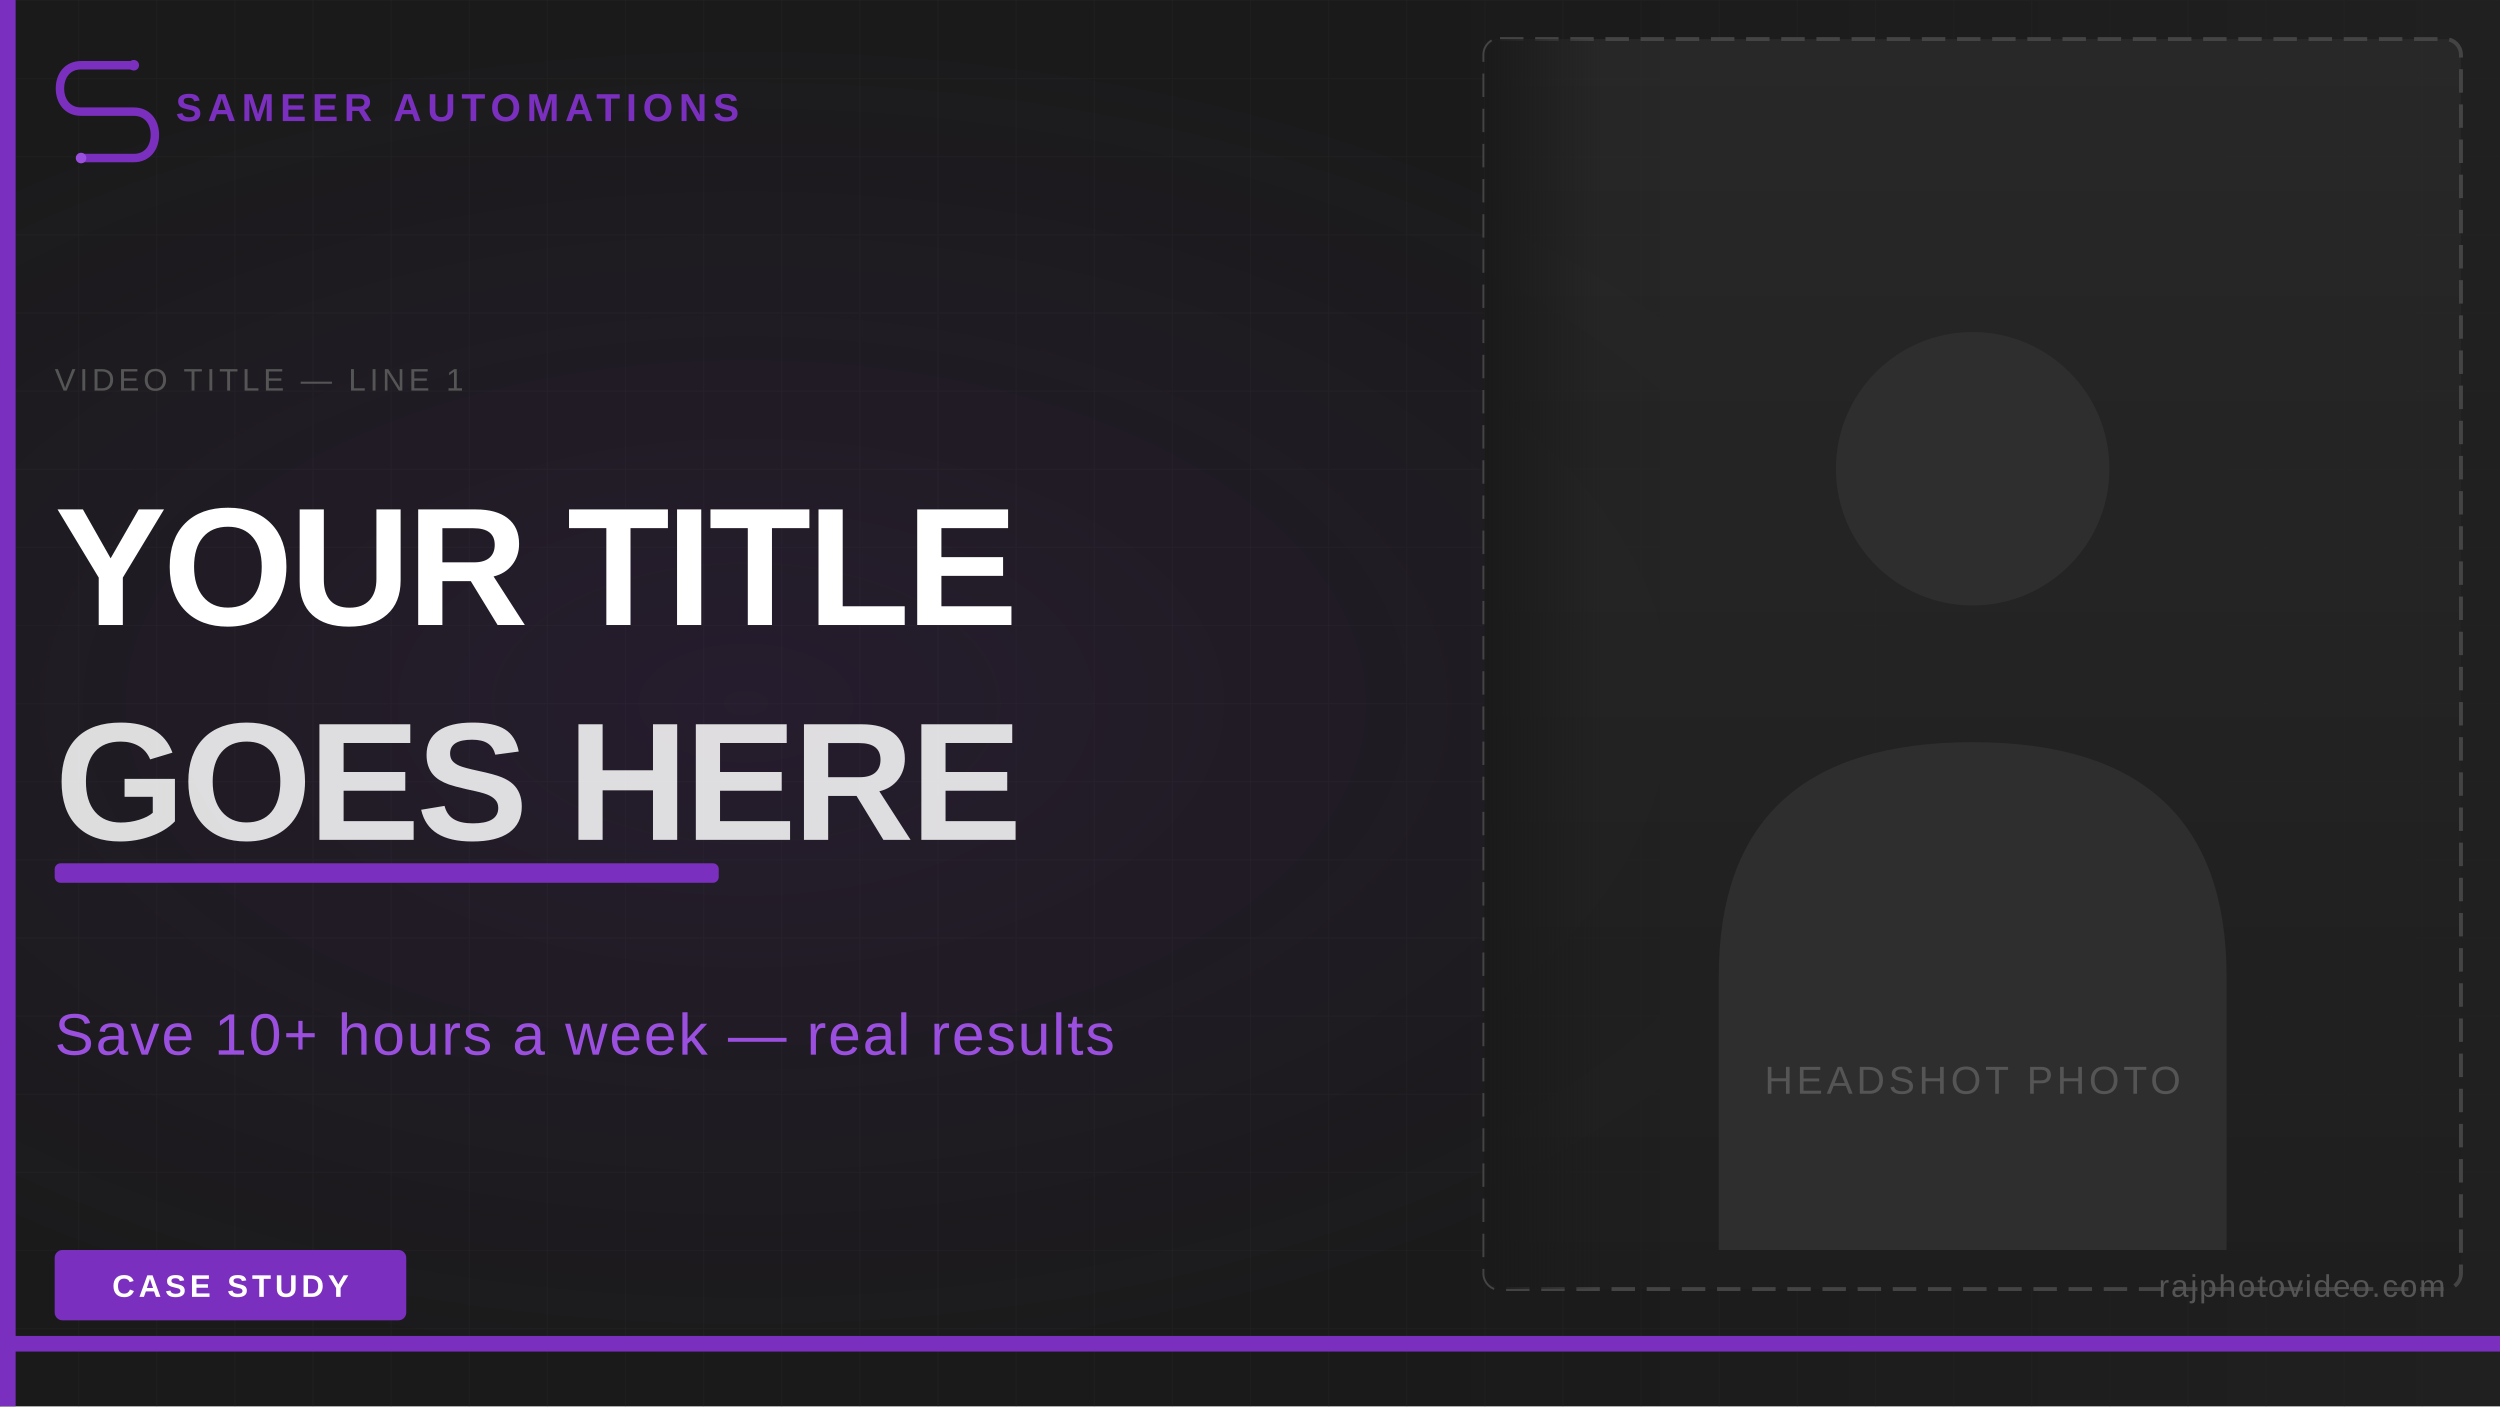
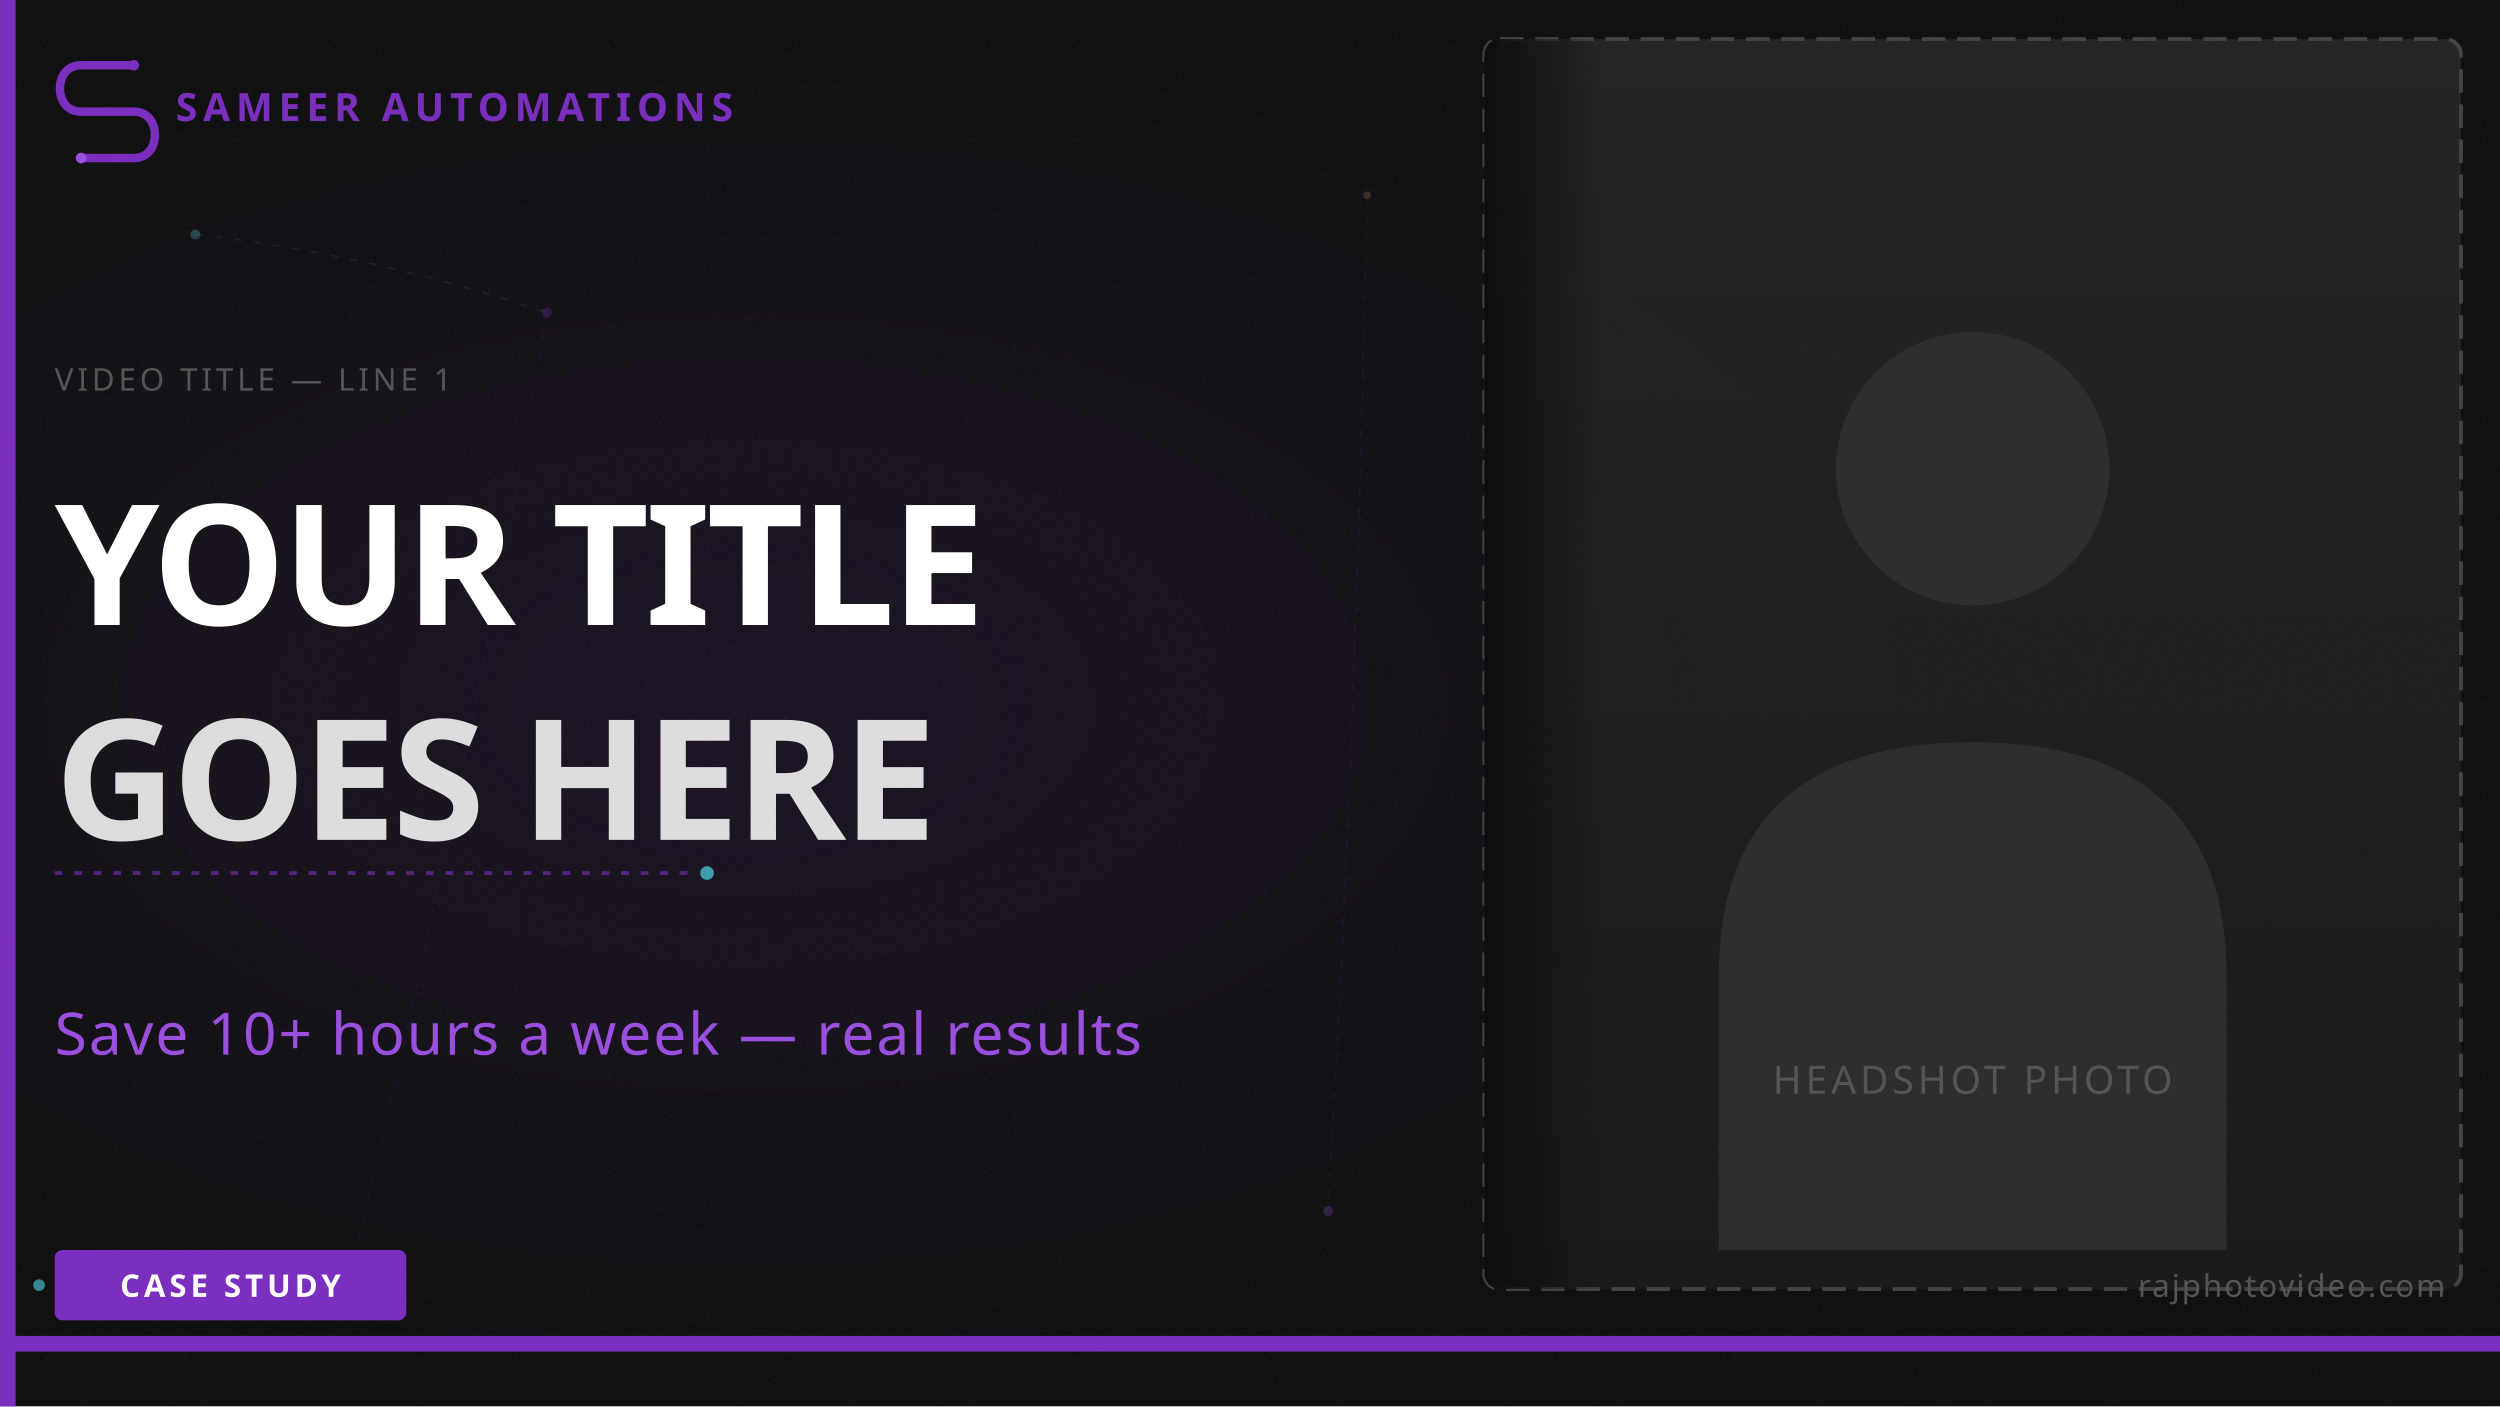
<svg xmlns="http://www.w3.org/2000/svg" viewBox="0 0 1280 720" width="1280" height="720" role="img" aria-label="Sameer Automations Thumbnail Template">
  <defs>
-     <linearGradient id="bgGrad" x1="0%" y1="0%" x2="100%" y2="0%">
-       <stop offset="0%" stop-color="#1A1A1A" />
-       <stop offset="55%" stop-color="#1A1A1A" />
-       <stop offset="100%" stop-color="#202020" />
-     </linearGradient>
+     <filter id="grain">
+       <feTurbulence type="fractalNoise" baseFrequency="0.65" numOctaves="4" stitchTiles="stitch" />
+       <feColorMatrix type="saturate" values="0" />
+     </filter>
+     <pattern id="gridDots" width="48" height="48" patternUnits="userSpaceOnUse">
+       <circle cx="24" cy="24" r="0.6" fill="#A8A29E" opacity="0.05" />
+     </pattern>
    <radialGradient id="textGlow" cx="30%" cy="50%" r="50%">
      <stop offset="0%" stop-color="#7B2FBE" stop-opacity="0.12" />
      <stop offset="100%" stop-color="#7B2FBE" stop-opacity="0" />
    </radialGradient>
    <linearGradient id="headshotGrad" x1="0%" y1="0%" x2="0%" y2="100%">
      <stop offset="0%" stop-color="#2A2A2A" />
      <stop offset="100%" stop-color="#1E1E1E" />
    </linearGradient>
    <linearGradient id="headshotFade" x1="0%" y1="0%" x2="100%" y2="0%">
-       <stop offset="0%" stop-color="#1A1A1A" stop-opacity="1" />
-       <stop offset="30%" stop-color="#1A1A1A" stop-opacity="0" />
-       <stop offset="100%" stop-color="#1A1A1A" stop-opacity="0" />
+       <stop offset="0%" stop-color="#0E0E0E" stop-opacity="1" />
+       <stop offset="30%" stop-color="#0E0E0E" stop-opacity="0" />
+       <stop offset="100%" stop-color="#0E0E0E" stop-opacity="0" />
    </linearGradient>
-     <pattern id="grid" width="40" height="40" patternUnits="userSpaceOnUse">
-       <path d="M 40 0 L 0 0 0 40" fill="none" stroke="#222222" stroke-width="0.5" />
-     </pattern>
    <clipPath id="headshotClip">
      <rect x="760" y="20" width="500" height="640" rx="8" />
    </clipPath>
  </defs>
-   <rect width="1280" height="720" fill="url(#bgGrad)" />
-   <rect width="1280" height="720" fill="url(#grid)" />
+   <rect width="1280" height="720" fill="#0E0E0E" />
+   <rect width="1280" height="720" filter="url(#grain)" opacity="0.04" />
+   <rect width="1280" height="720" fill="url(#gridDots)" />
  <rect width="1280" height="720" fill="url(#textGlow)" />
+   <g opacity="0.5">
+     <circle cx="100" cy="120" r="2.5" fill="#4DD9E8" opacity="0.5" />
+     <circle cx="280" cy="160" r="2.5" fill="#7B2FBE" opacity="0.5" />
+     <circle cx="180" cy="650" r="2.5" fill="#FF8A4C" opacity="0.5" />
+     <circle cx="700" cy="100" r="2" fill="#D4A574" opacity="0.4" />
+     <circle cx="680" cy="620" r="2.5" fill="#9B4FDE" opacity="0.5" />
+     <path d="M 100 120 Q 190 130 280 160" stroke="#4DD9E8" stroke-width="0.8" fill="none" opacity="0.2" stroke-dasharray="4 6" />
+     <path d="M 280 160 Q 240 400 180 650" stroke="#7B2FBE" stroke-width="0.8" fill="none" opacity="0.15" stroke-dasharray="4 6" />
+     <path d="M 700 100 Q 695 360 680 620" stroke="#9B4FDE" stroke-width="0.8" fill="none" opacity="0.15" stroke-dasharray="4 6" />
+   </g>
  <rect x="760" y="20" width="500" height="640" fill="url(#headshotGrad)" rx="8" opacity="0.8" />
  <circle cx="1010" cy="240" r="70" fill="#2E2E2E" />
  <path d="M 880 500 Q 880 380 1010 380 Q 1140 380 1140 500 L 1140 640 L 880 640 Z" fill="#2E2E2E" />
  <rect x="760" y="20" width="500" height="640" fill="none" stroke="#444444" stroke-width="2" stroke-dasharray="12,6" rx="8" />
-   <text x="1010" y="560" font-family="'Arial', Helvetica, sans-serif" font-size="20" fill="#555555" text-anchor="middle" letter-spacing="2">HEADSHOT PHOTO</text>
+   <text x="1010" y="560" font-family="'DM Sans', system-ui, sans-serif" font-size="20" fill="#555555" text-anchor="middle" letter-spacing="2">HEADSHOT PHOTO</text>
  <rect x="760" y="20" width="200" height="640" fill="url(#headshotFade)" rx="8" />
  <rect x="0" y="0" width="8" height="720" fill="#7B2FBE" />
  <g transform="translate(28, 28) scale(0.54)">
    <path d="M 75 10 L 25 10 C 12 10 5 20 5 32 C 5 44 12 54 25 54 L 75 54 C 88 54 95 64 95 76 C 95 88 88 98 75 98 L 25 98" stroke="#7B2FBE" stroke-width="8" stroke-linecap="round" fill="none" />
    <circle cx="75" cy="10" r="5" fill="#7B2FBE" />
    <circle cx="25" cy="98" r="5" fill="#9B4FDE" />
  </g>
-   <text x="90" y="62" font-family="'Arial', Helvetica, sans-serif" font-size="20" font-weight="700" letter-spacing="3" fill="#7B2FBE">SAMEER AUTOMATIONS</text>
-   <text x="28" y="200" font-family="'Arial', Helvetica, sans-serif" font-size="16" fill="#555555" letter-spacing="2">VIDEO TITLE — LINE 1</text>
-   <text x="28" y="320" font-family="'Arial', Helvetica, sans-serif" font-size="86" font-weight="900" fill="#FFFFFF" letter-spacing="-2">YOUR TITLE</text>
-   <text x="28" y="430" font-family="'Arial', Helvetica, sans-serif" font-size="86" font-weight="900" fill="#FFFFFF" letter-spacing="-2" opacity="0.85">GOES HERE</text>
-   <rect x="28" y="442" width="340" height="10" fill="#7B2FBE" rx="3" />
-   <text x="28" y="540" font-family="'Arial', Helvetica, sans-serif" font-size="30" font-weight="400" fill="#9B4FDE" letter-spacing="1">Save 10+ hours a week — real results</text>
+   <text x="90" y="62" font-family="'Outfit', system-ui, sans-serif" font-size="20" font-weight="700" letter-spacing="3" fill="#7B2FBE">SAMEER AUTOMATIONS</text>
+   <text x="28" y="200" font-family="'DM Sans', system-ui, sans-serif" font-size="16" fill="#555555" letter-spacing="2">VIDEO TITLE — LINE 1</text>
+   <text x="28" y="320" font-family="'Outfit', system-ui, sans-serif" font-size="86" font-weight="900" fill="#FFFFFF" letter-spacing="-2">YOUR TITLE</text>
+   <text x="28" y="430" font-family="'Outfit', system-ui, sans-serif" font-size="86" font-weight="900" fill="#FFFFFF" letter-spacing="-2" opacity="0.85">GOES HERE</text>
+   <line x1="28" y1="447" x2="358" y2="447" stroke="#7B2FBE" stroke-width="2" stroke-dasharray="4 6" opacity="0.6" />
+   <circle cx="362" cy="447" r="3.5" fill="#4DD9E8" opacity="0.7" />
+   <circle cx="20" cy="658" r="3" fill="#4DD9E8" opacity="0.6" />
+   <text x="28" y="540" font-family="'DM Sans', system-ui, sans-serif" font-size="30" font-weight="400" fill="#9B4FDE" letter-spacing="1">Save 10+ hours a week — real results</text>
  <rect x="0" y="684" width="1280" height="8" fill="#7B2FBE" />
  <rect x="28" y="640" width="180" height="36" fill="#7B2FBE" rx="4" />
-   <text x="118" y="664" font-family="'Arial', Helvetica, sans-serif" font-size="16" font-weight="700" fill="#FFFFFF" text-anchor="middle" letter-spacing="2">CASE STUDY</text>
-   <text x="1252" y="664" font-family="'Arial', Helvetica, sans-serif" font-size="16" fill="#555555" text-anchor="end" letter-spacing="1">rajphotovideo.com</text>
+   <text x="118" y="664" font-family="'Outfit', system-ui, sans-serif" font-size="16" font-weight="700" fill="#FFFFFF" text-anchor="middle" letter-spacing="2">CASE STUDY</text>
+   <text x="1252" y="664" font-family="'DM Sans', system-ui, sans-serif" font-size="16" fill="#555555" text-anchor="end" letter-spacing="1">rajphotovideo.com</text>
</svg>
